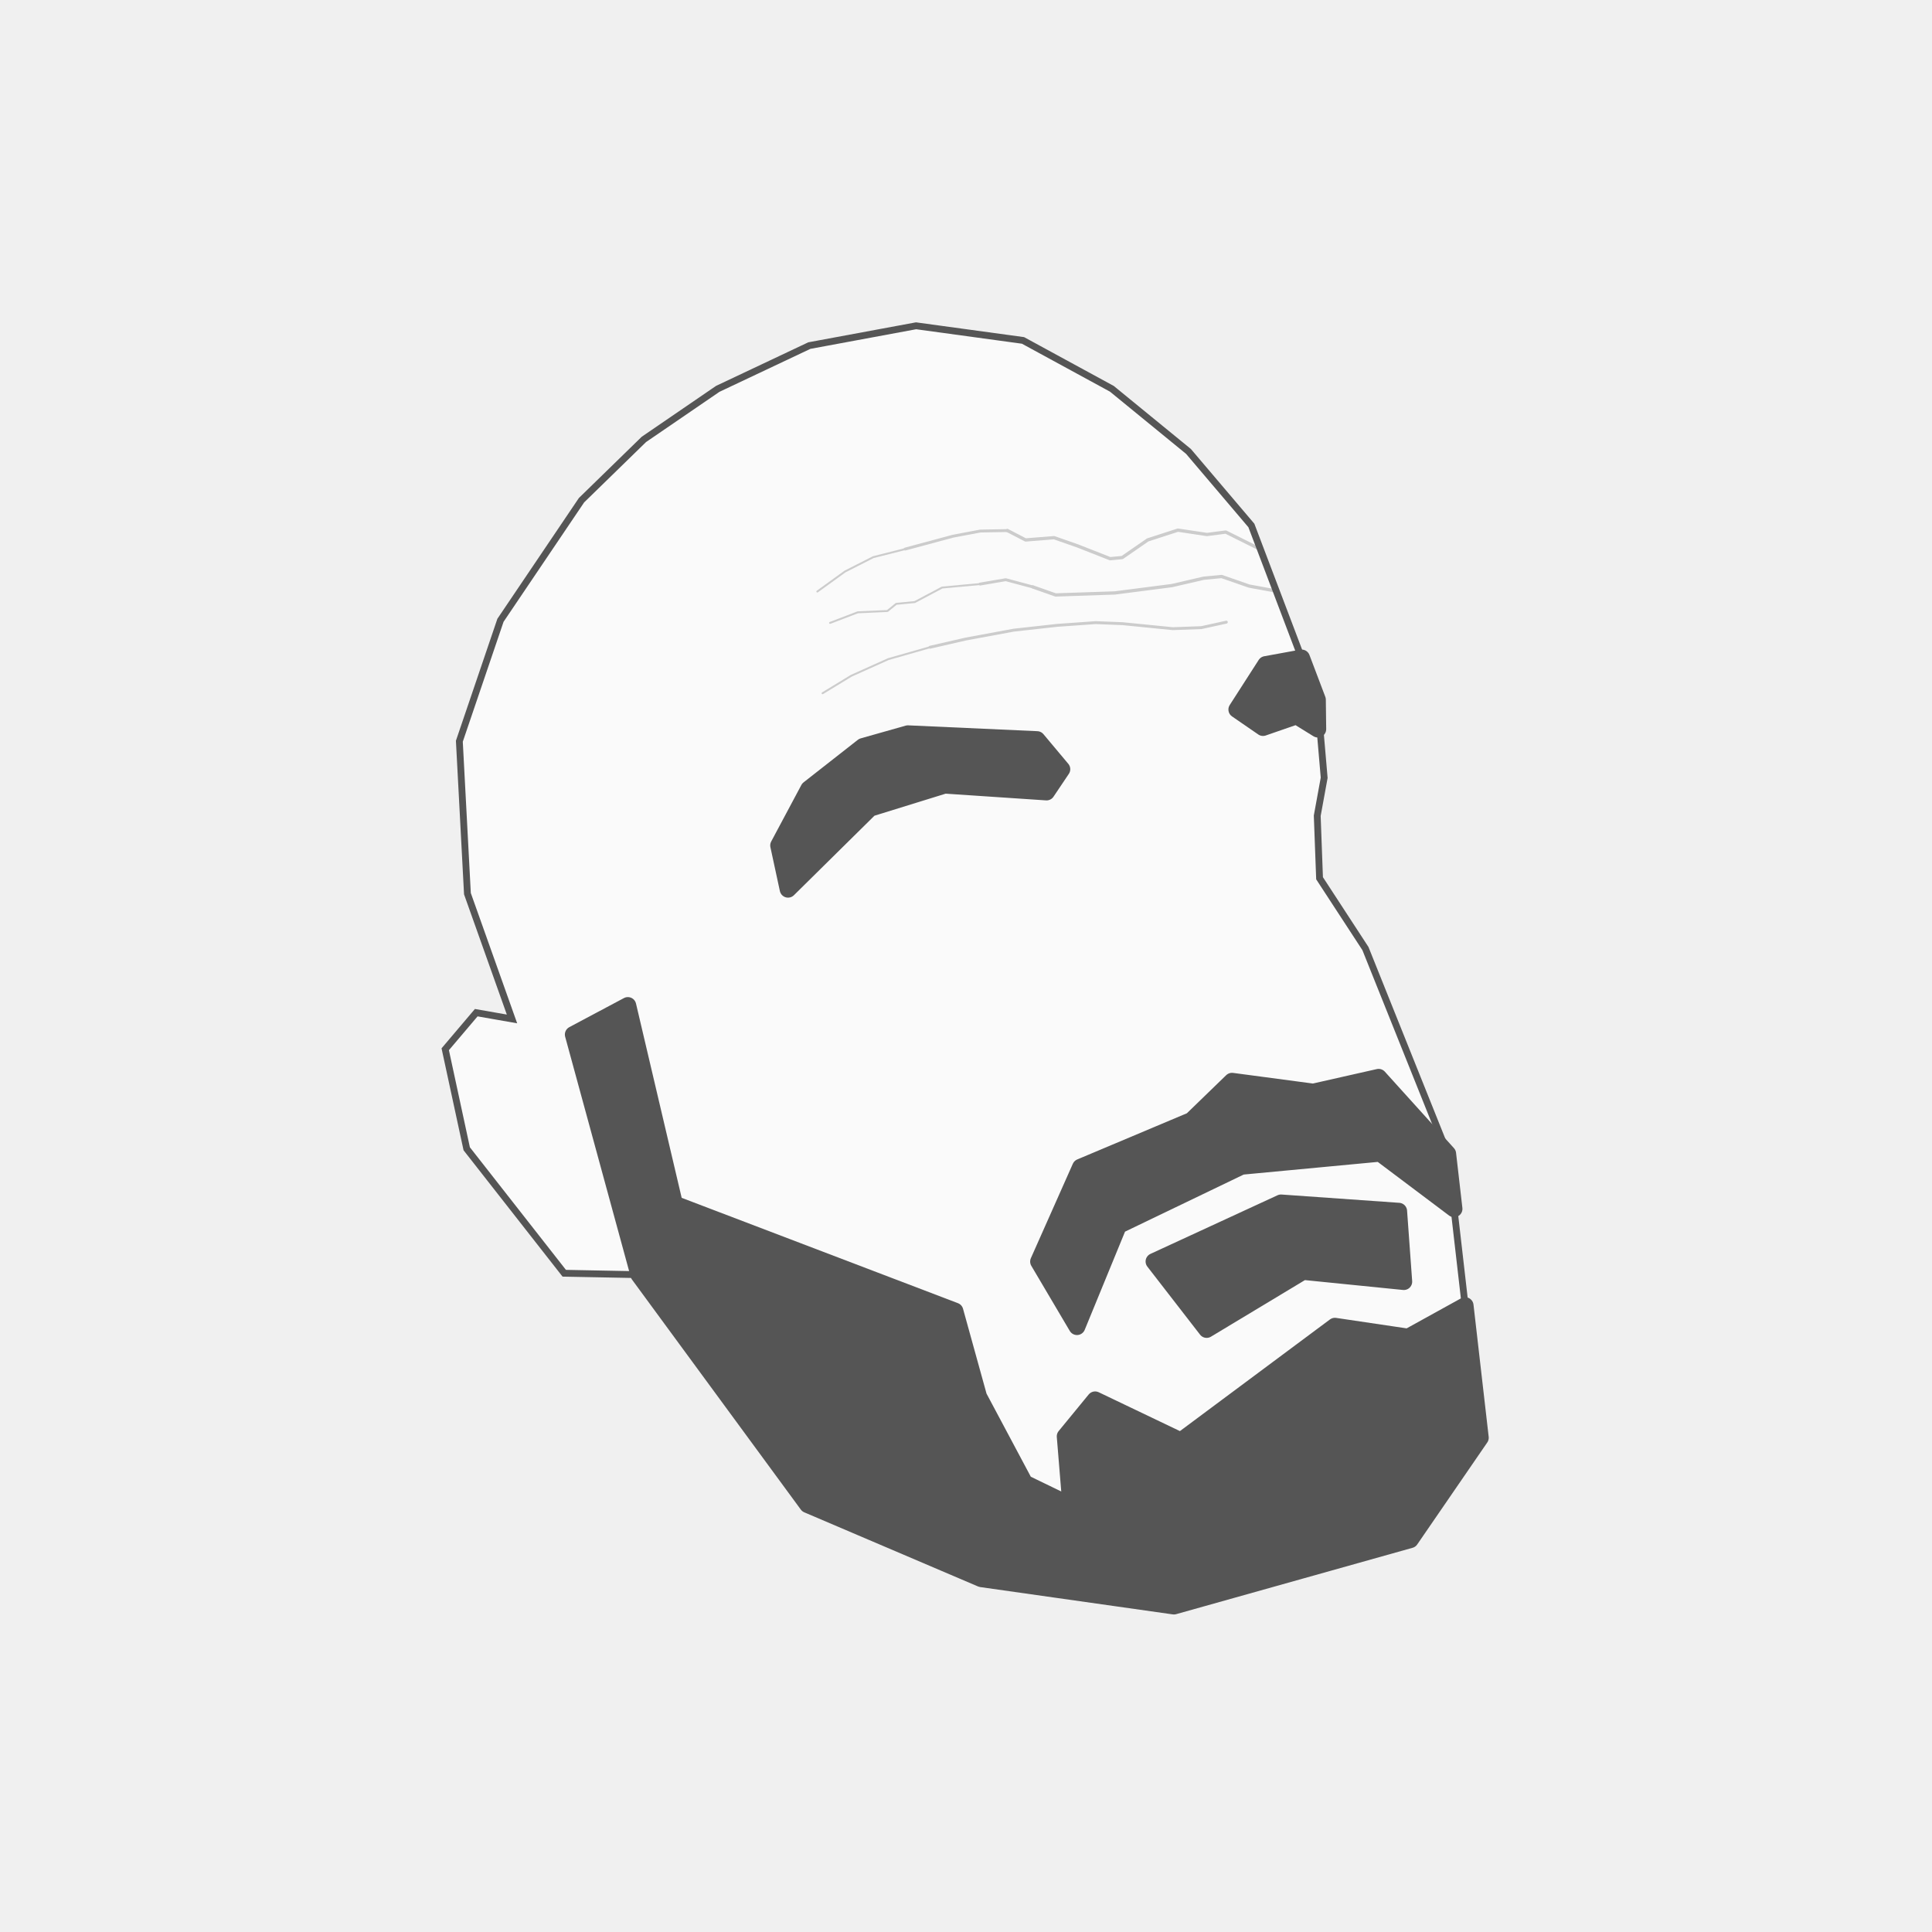
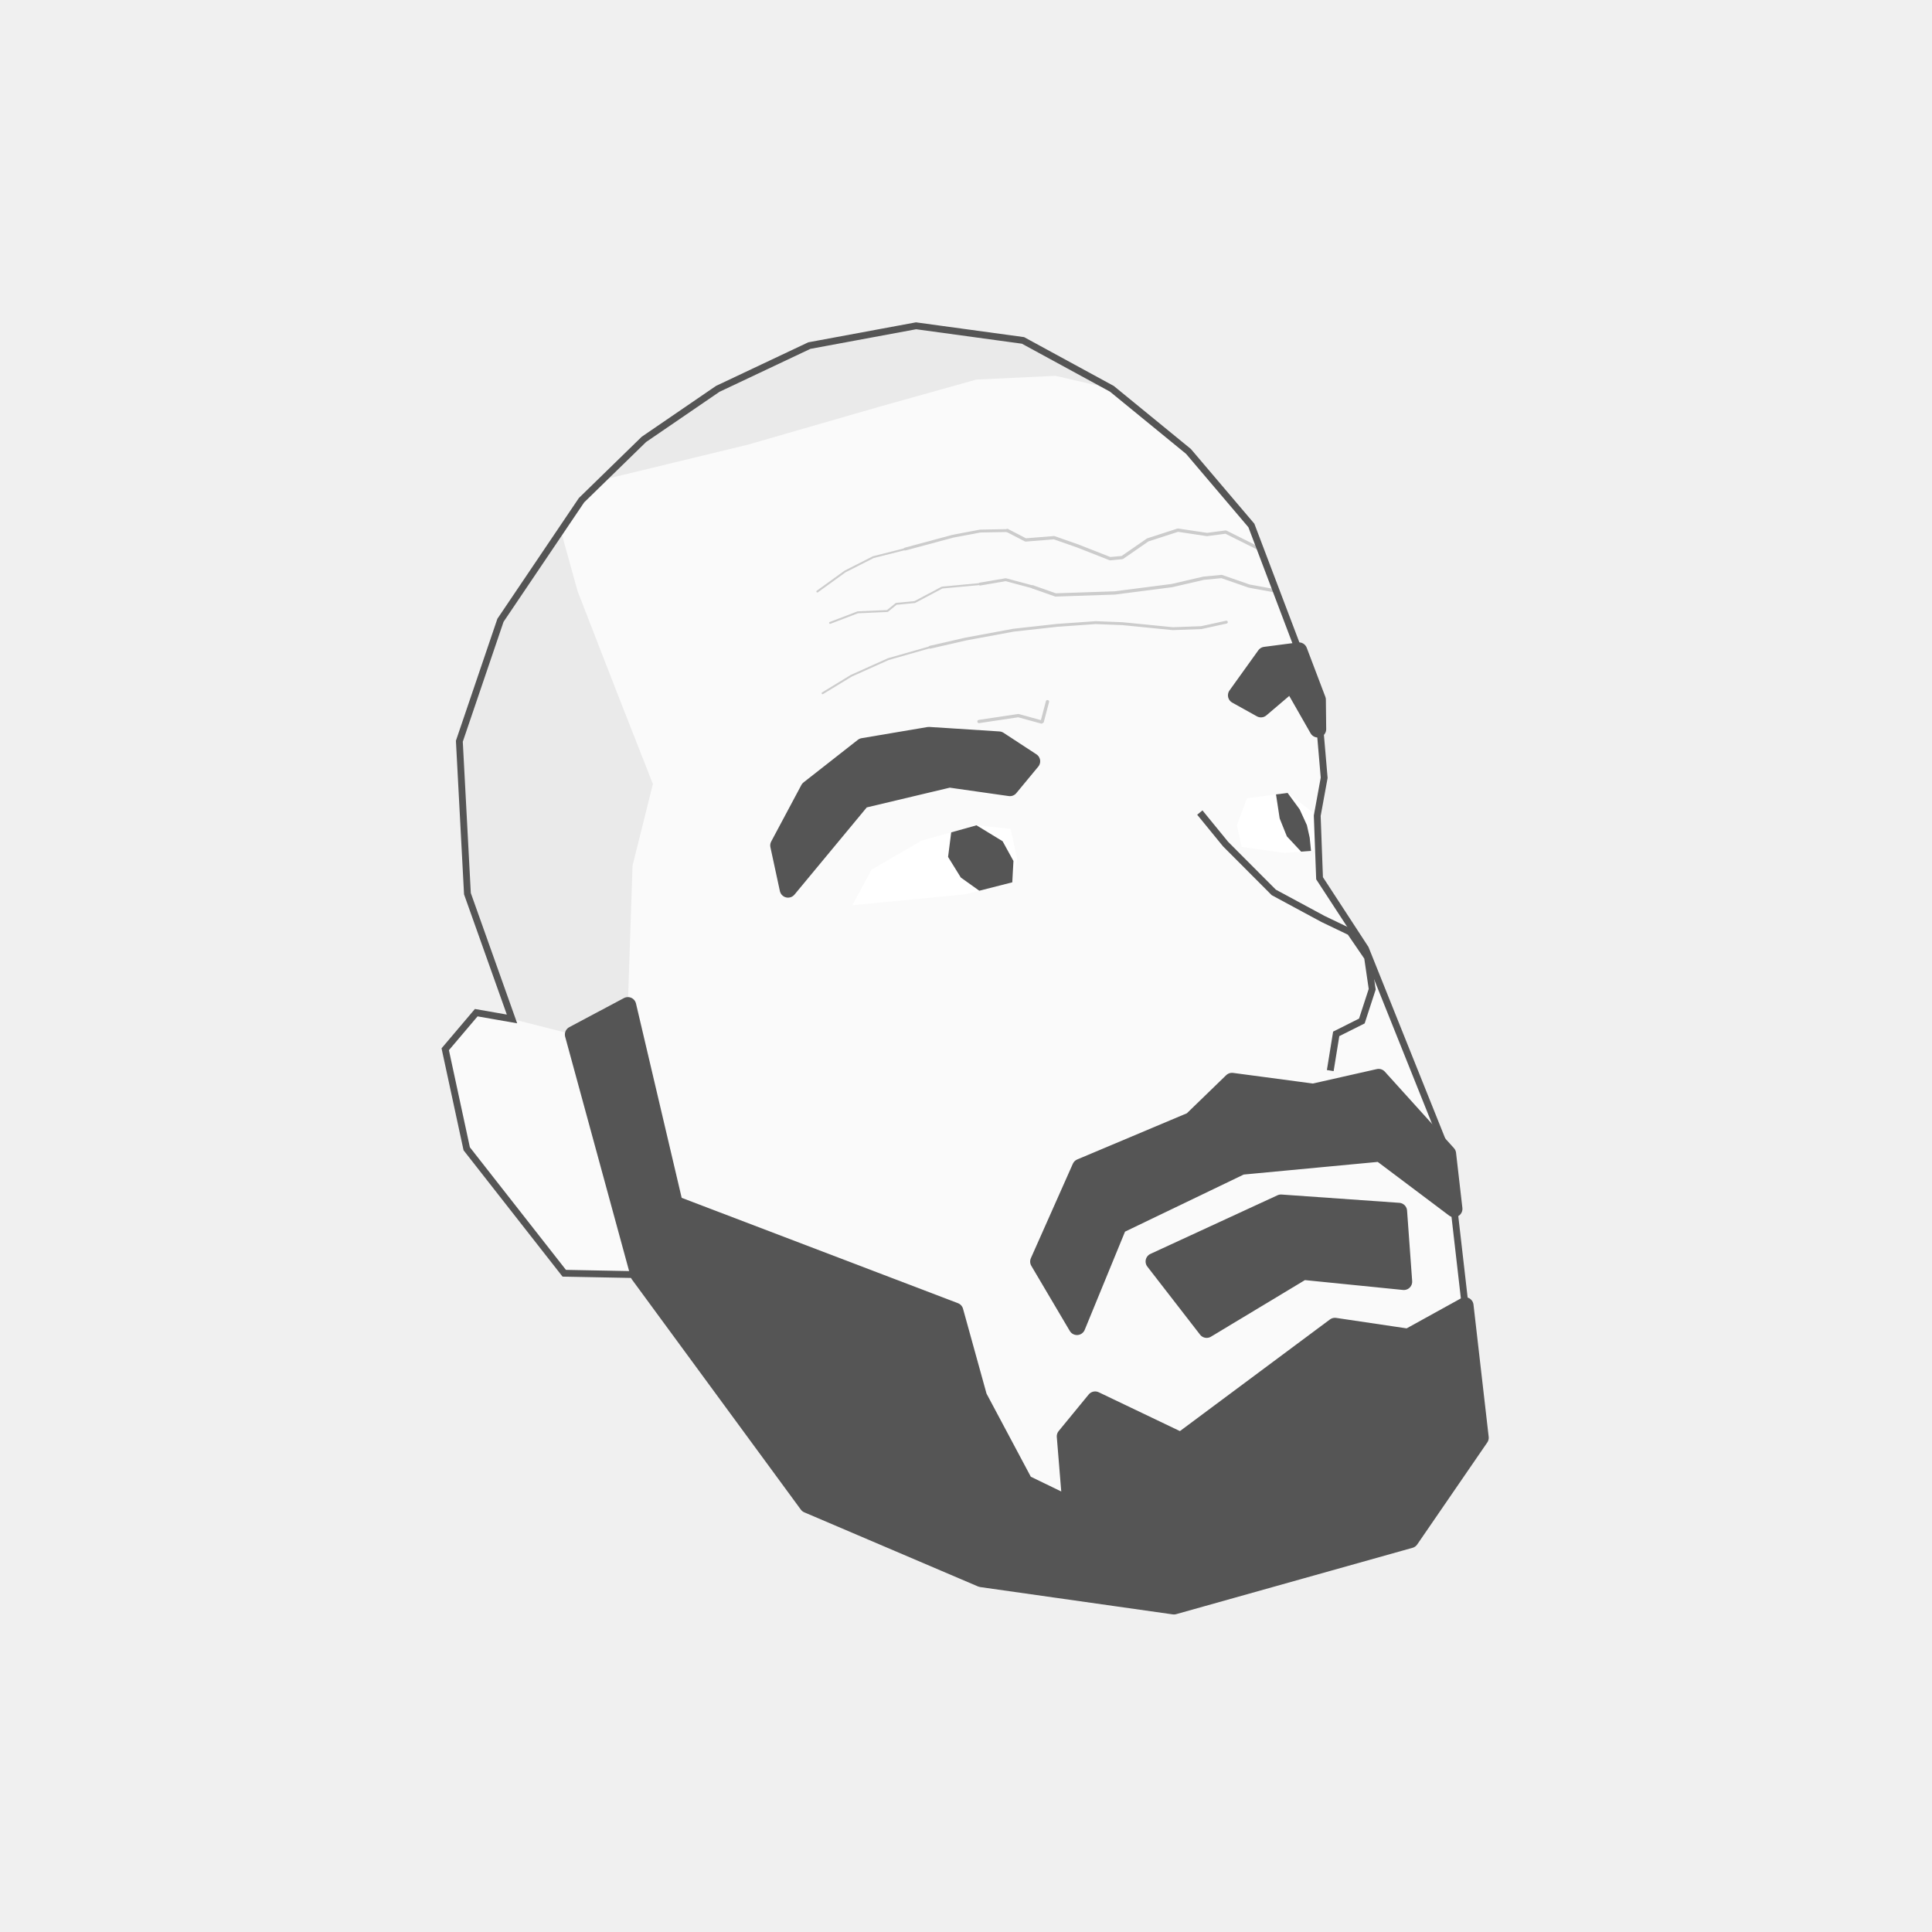
<svg xmlns="http://www.w3.org/2000/svg" width="100mm" height="100mm" version="1.1" viewBox="0 0 100 100">
  <style>.skin {
      stroke: none;
      fill: #fafafa;
      fill-opacity: 1;
      stroke-width: 0.353px;
      stroke-linecap: butt;
      stroke-linejoin: miter;
   }
   .hair {
      stroke-opacity: 1;
      stroke-linejoin: round;
      stroke-linecap: butt;
      stroke-width: 0.865;
      stroke: #555;
      fill: #555;
+    }
+    .shaved {
+       fill: #eaeaea;
+       stroke: none;
   }
   .wrinkle {
      fill: none;
      stroke: #ccc;
      stroke-linejoin: bevel;
      stroke-linecap:round;
      stroke-opacity: 1;
      stroke-miterlimit: 4;
      stroke-dasharray: none
   }
   .wrinkle-severe {
      stroke-width: 0.170;
   }
   .wrinkle-medium {
      stroke-width: 0.150;
   }
   .wrinkle-light {
      stroke-width: 0.100;
   }
   .outline {
      fill: none;
      stroke: #555;
      stroke-width: 0.353px;
      stroke-linecap: butt;
      stroke-linejoin: miter;
   }
+    .eye-whites {
+       fill: #fff;
+       fill-opacity:1;
+       stroke:none;
+       stroke-width:0.265px;
+       stroke-linecap:butt;
+       stroke-linejoin:miter;
+       stroke-opacity:1;
+    }
+    .iris {
+       fill:#555;
+       fill-opacity:1;
+       stroke:none;
+       stroke-width:0.265px;
+       stroke-linecap:butt;
+       stroke-linejoin:miter;
+       stroke-opacity:1;
+    }
+    .nose {
+       fill:none;
+       stroke:#555;
+       stroke-width:0.353;
+       stroke-linecap:butt;
+       stroke-linejoin:miter;
+       stroke-miterlimit:4;
+       stroke-dasharray:none;
+       stroke-opacity:1;
+    }
 </style>
  <g>
    <path class="skin" d="m47.416 16.863 5.535 0.757 4.599 2.504 3.965 3.241 3.256 3.833 3.421 9.019 0.347 4.041-0.359 1.965 0.12 3.235 2.375 3.64 4.257 10.619 1.689 14.701-3.626 5.279-12.236 3.435-9.968-1.414-8.995-3.838-8.737-11.903-3.854-0.074-5.048-6.443-1.112-5.151 1.605-1.893 1.851 0.324-2.307-6.483-0.418-7.891 2.128-6.26 4.195-6.216 3.229-3.147 3.823-2.616 4.739-2.239z" />
    <path class="wrinkle wrinkle-severe" d="m53.464 30.381 1.174 0.413 3.061-0.103 2.958-0.381 1.646-0.382 0.927-0.088 1.425 0.495 1.404 0.257" />
    <path class="wrinkle wrinkle-medium" d="m53.464 30.381-1.406-0.376-1.326 0.226" />
    <path class="wrinkle wrinkle-medium" d="m63.475 32.202-1.294 0.284-1.477 0.054-2.606-0.259-1.385-0.054-1.994 0.141-2.254 0.25-2.475 0.458-1.85 0.425" />
    <path class="wrinkle wrinkle-light" d="m50.732 30.23-1.97 0.182-1.415 0.751-0.958 0.092-0.456 0.37-1.537 0.069-1.432 0.547" />
    <path class="wrinkle wrinkle-light" d="m48.141 33.499-2.161 0.617-1.916 0.86-1.488 0.906" />
    <path class="wrinkle wrinkle-light" d="m46.85 28.421-1.649 0.417-1.461 0.742-1.436 1.038" />
    <path class="wrinkle wrinkle-severe" d="m65.24 28.434-1.795-0.895-0.972 0.127-1.505-0.226-1.562 0.506-1.32 0.913-0.627 0.059-1.681-0.661-1.22-0.427-1.473 0.118-0.94-0.487" />
    <path class="wrinkle wrinkle-medium" d="m52.145 27.462-1.406 0.025-1.417 0.267-2.472 0.666" />
+     <path class="wrinkle wrinkle-severe" d="m50.672 37.345 2.034-0.305 1.231 0.338 0.28-1.06" />
+     <path class="hair shaved" d="m32.497 52.042 0.244-7.24 1.053-4.222-1.865-4.748-2.035-5.24-0.863-3.116-3.126 4.631-2.128 6.26 0.418 7.891 2.307 6.483 3.167 0.807z" />
+     <path class="hair shaved" d="m31.179 24.84 7.532-1.824 6.833-1.972 4.991-1.397 4.093-0.194 2.922 0.673-4.599-2.504-5.535-0.757-5.525 1.026-4.739 2.239-3.823 2.616z" />
    <path class="hair" d="m29.67 53.547 2.828-1.505 2.417 10.28 14.514 5.534 1.229 4.438 2.381 4.469 2.384 1.154-0.292-3.572 1.553-1.892 4.438 2.123 7.973-5.934 3.794 0.563 2.949-1.629 0.786 6.842-3.626 5.279-12.236 3.435-9.968-1.414-8.995-3.838-8.737-11.903z" />
    <path class="hair" d="m59.728 65.294 2.728 3.522 4.988-3.003 5.218 0.525-0.264-3.649-6.094-0.429z" />
    <path class="hair" d="m55.744 68.669 2.15-5.237 6.363-3.061 7.181-0.677 3.825 2.876-0.328-2.853-3.578-3.959-3.383 0.764-4.206-0.56-2.093 2.028-5.75 2.422-2.172 4.887z" />
-     <path class="hair" d="m40.789 46.029 4.244-4.19 3.864-1.196 5.273 0.353 0.794-1.182-1.287-1.536-6.685-0.302-2.324 0.658-2.808 2.201-1.561 2.924z" />
-     <path class="hair" d="m68.211 37.74-1.101-0.681-1.737 0.601-1.358-0.935 1.498-2.332 1.859-0.339 0.82 2.163z" />
-     <path class="outline" d="m47.416 16.863 5.535 0.757 4.599 2.504 3.965 3.241 3.256 3.833 3.421 9.019 0.347 4.041-0.359 1.965 0.12 3.235 2.375 3.64 4.257 10.619 1.689 14.701-3.626 5.279-12.236 3.435-9.968-1.414-8.995-3.838-8.737-11.903-3.854-0.074-5.048-6.443-1.112-5.151 1.605-1.893 1.851 0.324-2.307-6.483-0.418-7.891 2.128-6.26 4.195-6.216 3.229-3.147 3.823-2.616 4.739-2.239z" />
+     <path class="hair" d="m40.789 46.029 3.834-4.625 4.517-1.074 3.132 0.446 1.135-1.372-1.702-1.113-3.63-0.233-3.407 0.577-2.808 2.201-1.561 2.924z" />
+     <path class="hair" d="m68.211 37.74-1.363-2.387-1.581 1.346-1.276-0.71 1.491-2.078 1.75-0.229 0.962 2.535z" />
+     <path class="eye-whites" d="m44.114 46.855 5.85-0.568 2.431-0.619 0.258-1.173-0.341-1.592-1.769-0.187-2.844 0.793-2.589 1.51z" />
+     <path class="eye-whites" d="m68.182 42.223-1.537-1.183-2.104 0.277-0.518 1.396 0.242 1.121 2.199 0.312 1.785-0.132z" />
+     <path class="iris" d="m66.046 41.119 0.19 1.244 0.372 0.927 0.739 0.791 0.511-0.038-0.068-0.682-0.145-0.651-0.375-0.818-0.625-0.852z" />
+     <path class="iris" d="m49.235 43.083-0.163 1.272 0.66 1.066 0.956 0.683 1.708-0.435 0.06-1.104-0.561-1.022-1.351-0.825z" />
+     <path class="outline" d="m47.416 16.863 5.535 0.757 4.599 2.504 3.965 3.241 3.256 3.833 3.421 9.019 0.347 4.041-0.359 1.965 0.12 3.235 2.375 3.64 4.257 10.619 1.689 14.701-3.626 5.279-12.236 3.435-9.968-1.414-8.995-3.838-8.737-11.903-3.854-0.074-5.048-6.443-1.112-5.151 1.605-1.893 1.851 0.324-2.307-6.483-0.418-7.891 2.128-6.26 4.195-6.216 3.229-3.147 3.823-2.616 4.739-2.239z" style="stroke-width:.353" />
+     <path class="nose" d="m62.103 42.058 1.332 1.631 2.497 2.503 2.55 1.375 1.403 0.673 0.899 1.313 0.241 1.65-0.536 1.645-1.327 0.665-0.308 1.9" />
  </g>
</svg>
